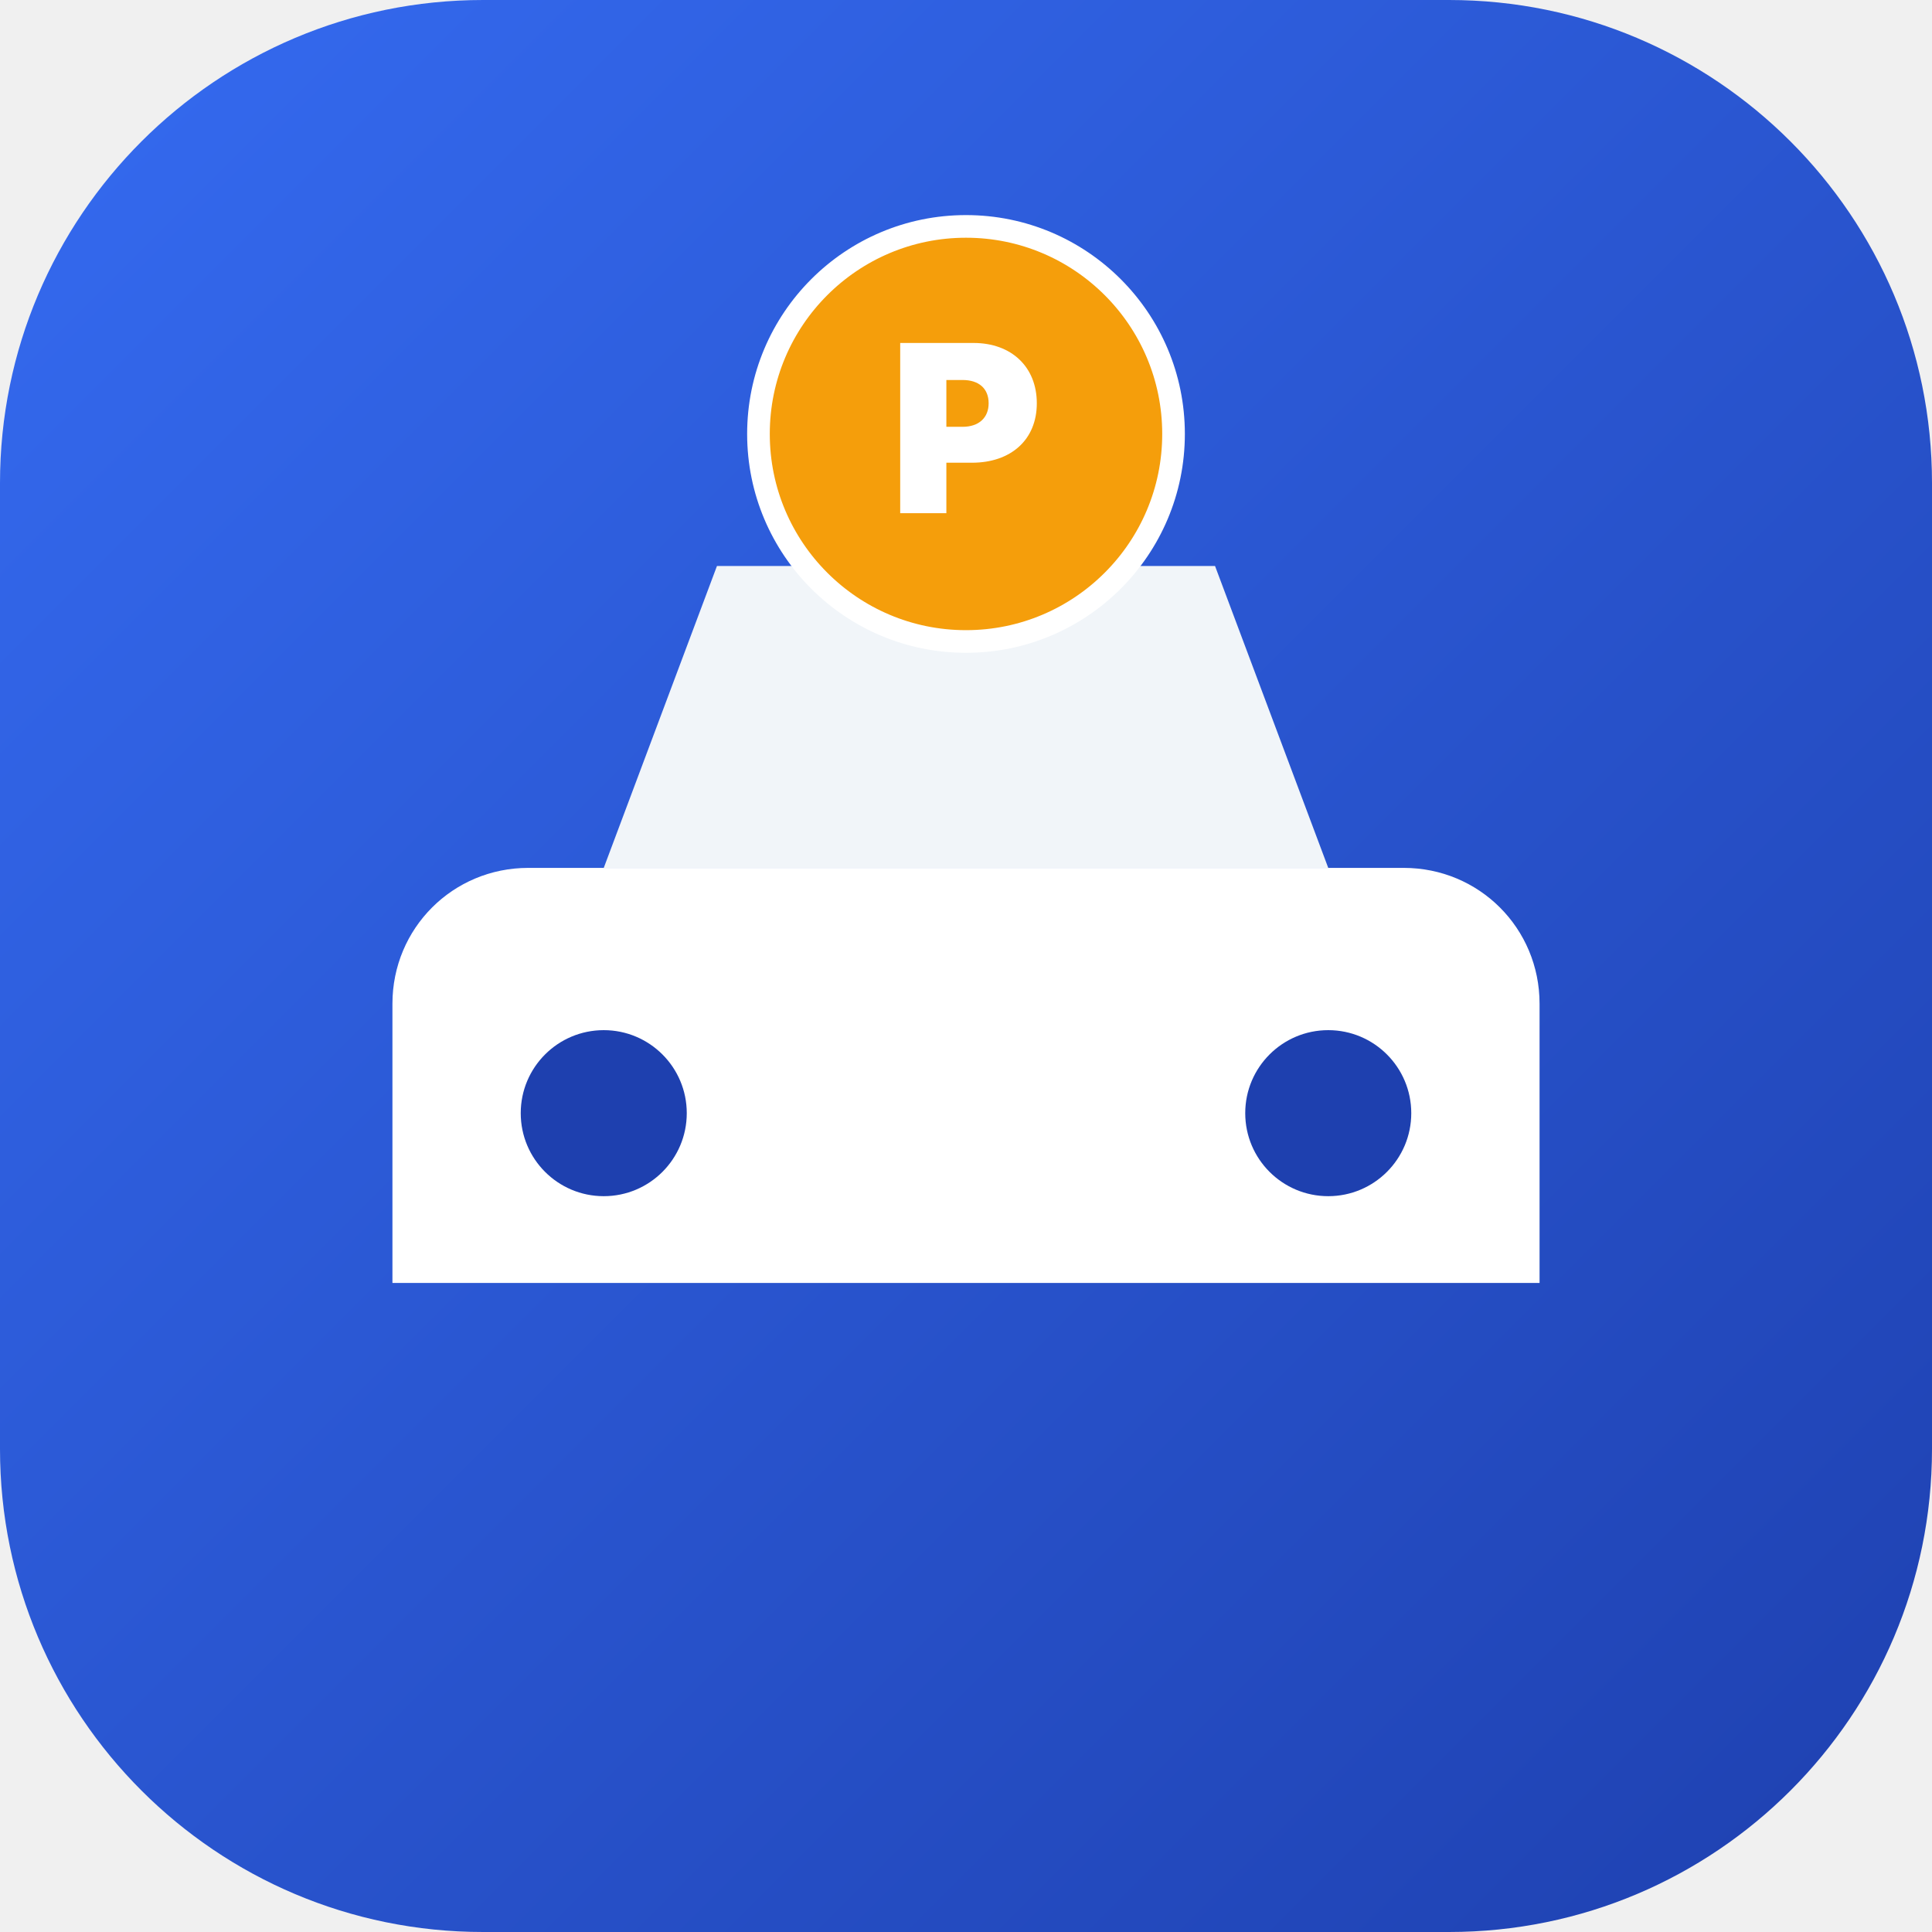
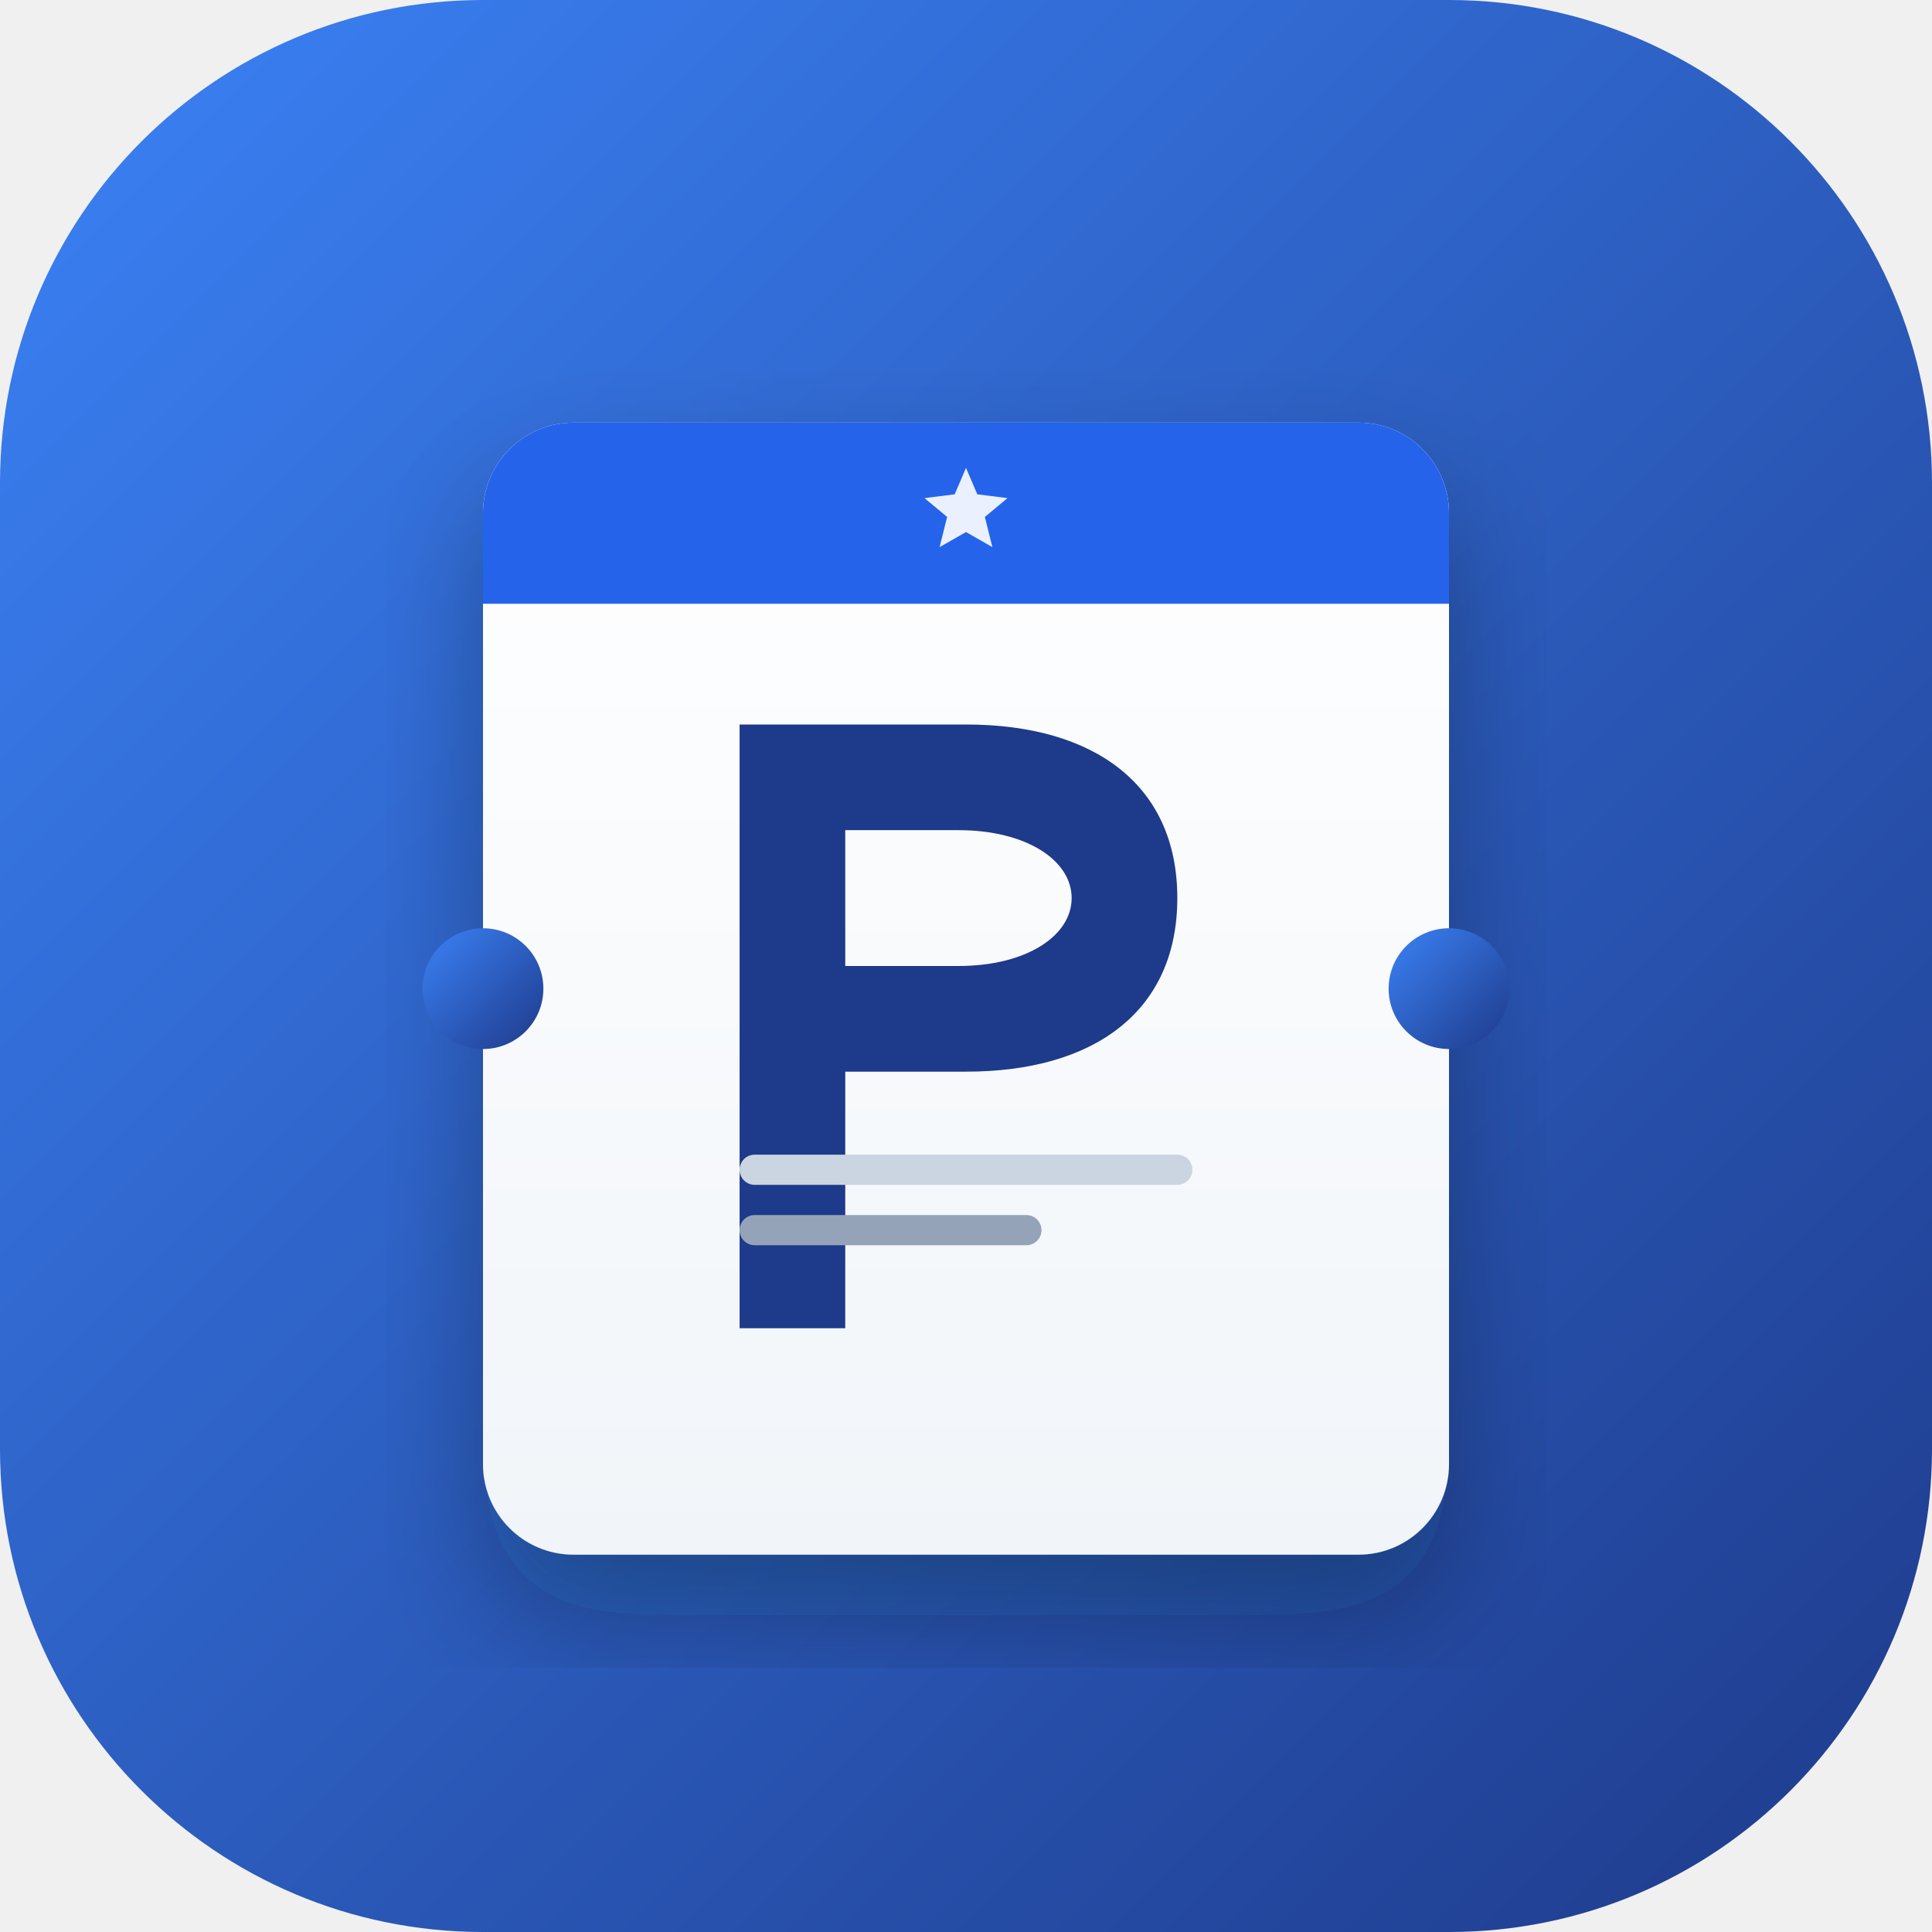
<svg xmlns="http://www.w3.org/2000/svg" viewBox="0 0 512 512" width="512" height="512">
  <defs>
-     <linearGradient id="grad" x1="0%" y1="0%" x2="100%" y2="100%">
-       <stop offset="0%" style="stop-color:#356bf1;stop-opacity:1" />
-       <stop offset="100%" style="stop-color:#1e40af;stop-opacity:1" />
+     <linearGradient id="bgGrad" x1="0%" y1="0%" x2="100%" y2="100%">
+       <stop offset="0%" style="stop-color:#3b82f6;stop-opacity:1" />
+       <stop offset="100%" style="stop-color:#1e3a8a;stop-opacity:1" />
    </linearGradient>
+     <linearGradient id="ticketGrad" x1="0%" y1="0%" x2="0%" y2="100%">
+       <stop offset="0%" style="stop-color:#ffffff;stop-opacity:1" />
+       <stop offset="100%" style="stop-color:#f1f5f9;stop-opacity:1" />
+     </linearGradient>
+     <filter id="shadow" x="-10%" y="-10%" width="120%" height="120%">
+       <feDropShadow dx="0" dy="16" stdDeviation="16" flood-color="#0f172a" flood-opacity="0.3" />
+     </filter>
  </defs>
-   <rect width="512" height="512" rx="128" fill="url(#grad)" />
-   <path d="M140 230 L372 230 C392 230 408 246 408 266 L408 340 H104 L104 266 C104 246 120 230 140 230 Z" fill="#ffffff" />
-   <path d="M160 230 L190 150 H322 L352 230 Z" fill="#f1f5f9" />
-   <circle cx="160" cy="295" r="22" fill="#1e40af" />
-   <circle cx="352" cy="295" r="22" fill="#1e40af" />
-   <circle cx="256" cy="115" r="55" fill="#f59e0b" stroke="#ffffff" stroke-width="6" />
-   <text x="256" y="136" font-family="'Inter', 'Salesforce Sans', system-ui, sans-serif" font-weight="900" font-size="62" fill="#ffffff" text-anchor="middle">P</text>
+   <rect width="512" height="512" rx="128" fill="url(#bgGrad)" />
+   <rect x="128" y="112" width="256" height="300" rx="24" fill="url(#ticketGrad)" filter="url(#shadow)" />
+   <circle cx="128" cy="262" r="16" fill="url(#bgGrad)" />
+   <circle cx="384" cy="262" r="16" fill="url(#bgGrad)" />
+   <path d="M 128,136 A 24,24 0 0,1 152,112 L 360,112 A 24,24 0 0,1 384,136 L 384,160 L 128,160 Z" fill="#2563eb" />
+   <path d="M 196,192 H 256 C 290,192 312,208 312,238 C 312,268 290,284 256,284 H 224 V 352 H 196 Z M 224,220 V 256 H 254 C 272,256 284,248 284,238 C 284,228 272,220 254,220 Z" fill="#1e3a8a" />
+   <rect x="196" y="306" width="120" height="8" rx="4" fill="#cbd5e1" />
+   <rect x="196" y="322" width="80" height="8" rx="4" fill="#94a3b8" />
+   <polygon points="256,124 259,131 267,132 261,137 263,145 256,141 249,145 251,137 245,132 253,131" fill="#ffffff" opacity="0.9" />
</svg>
